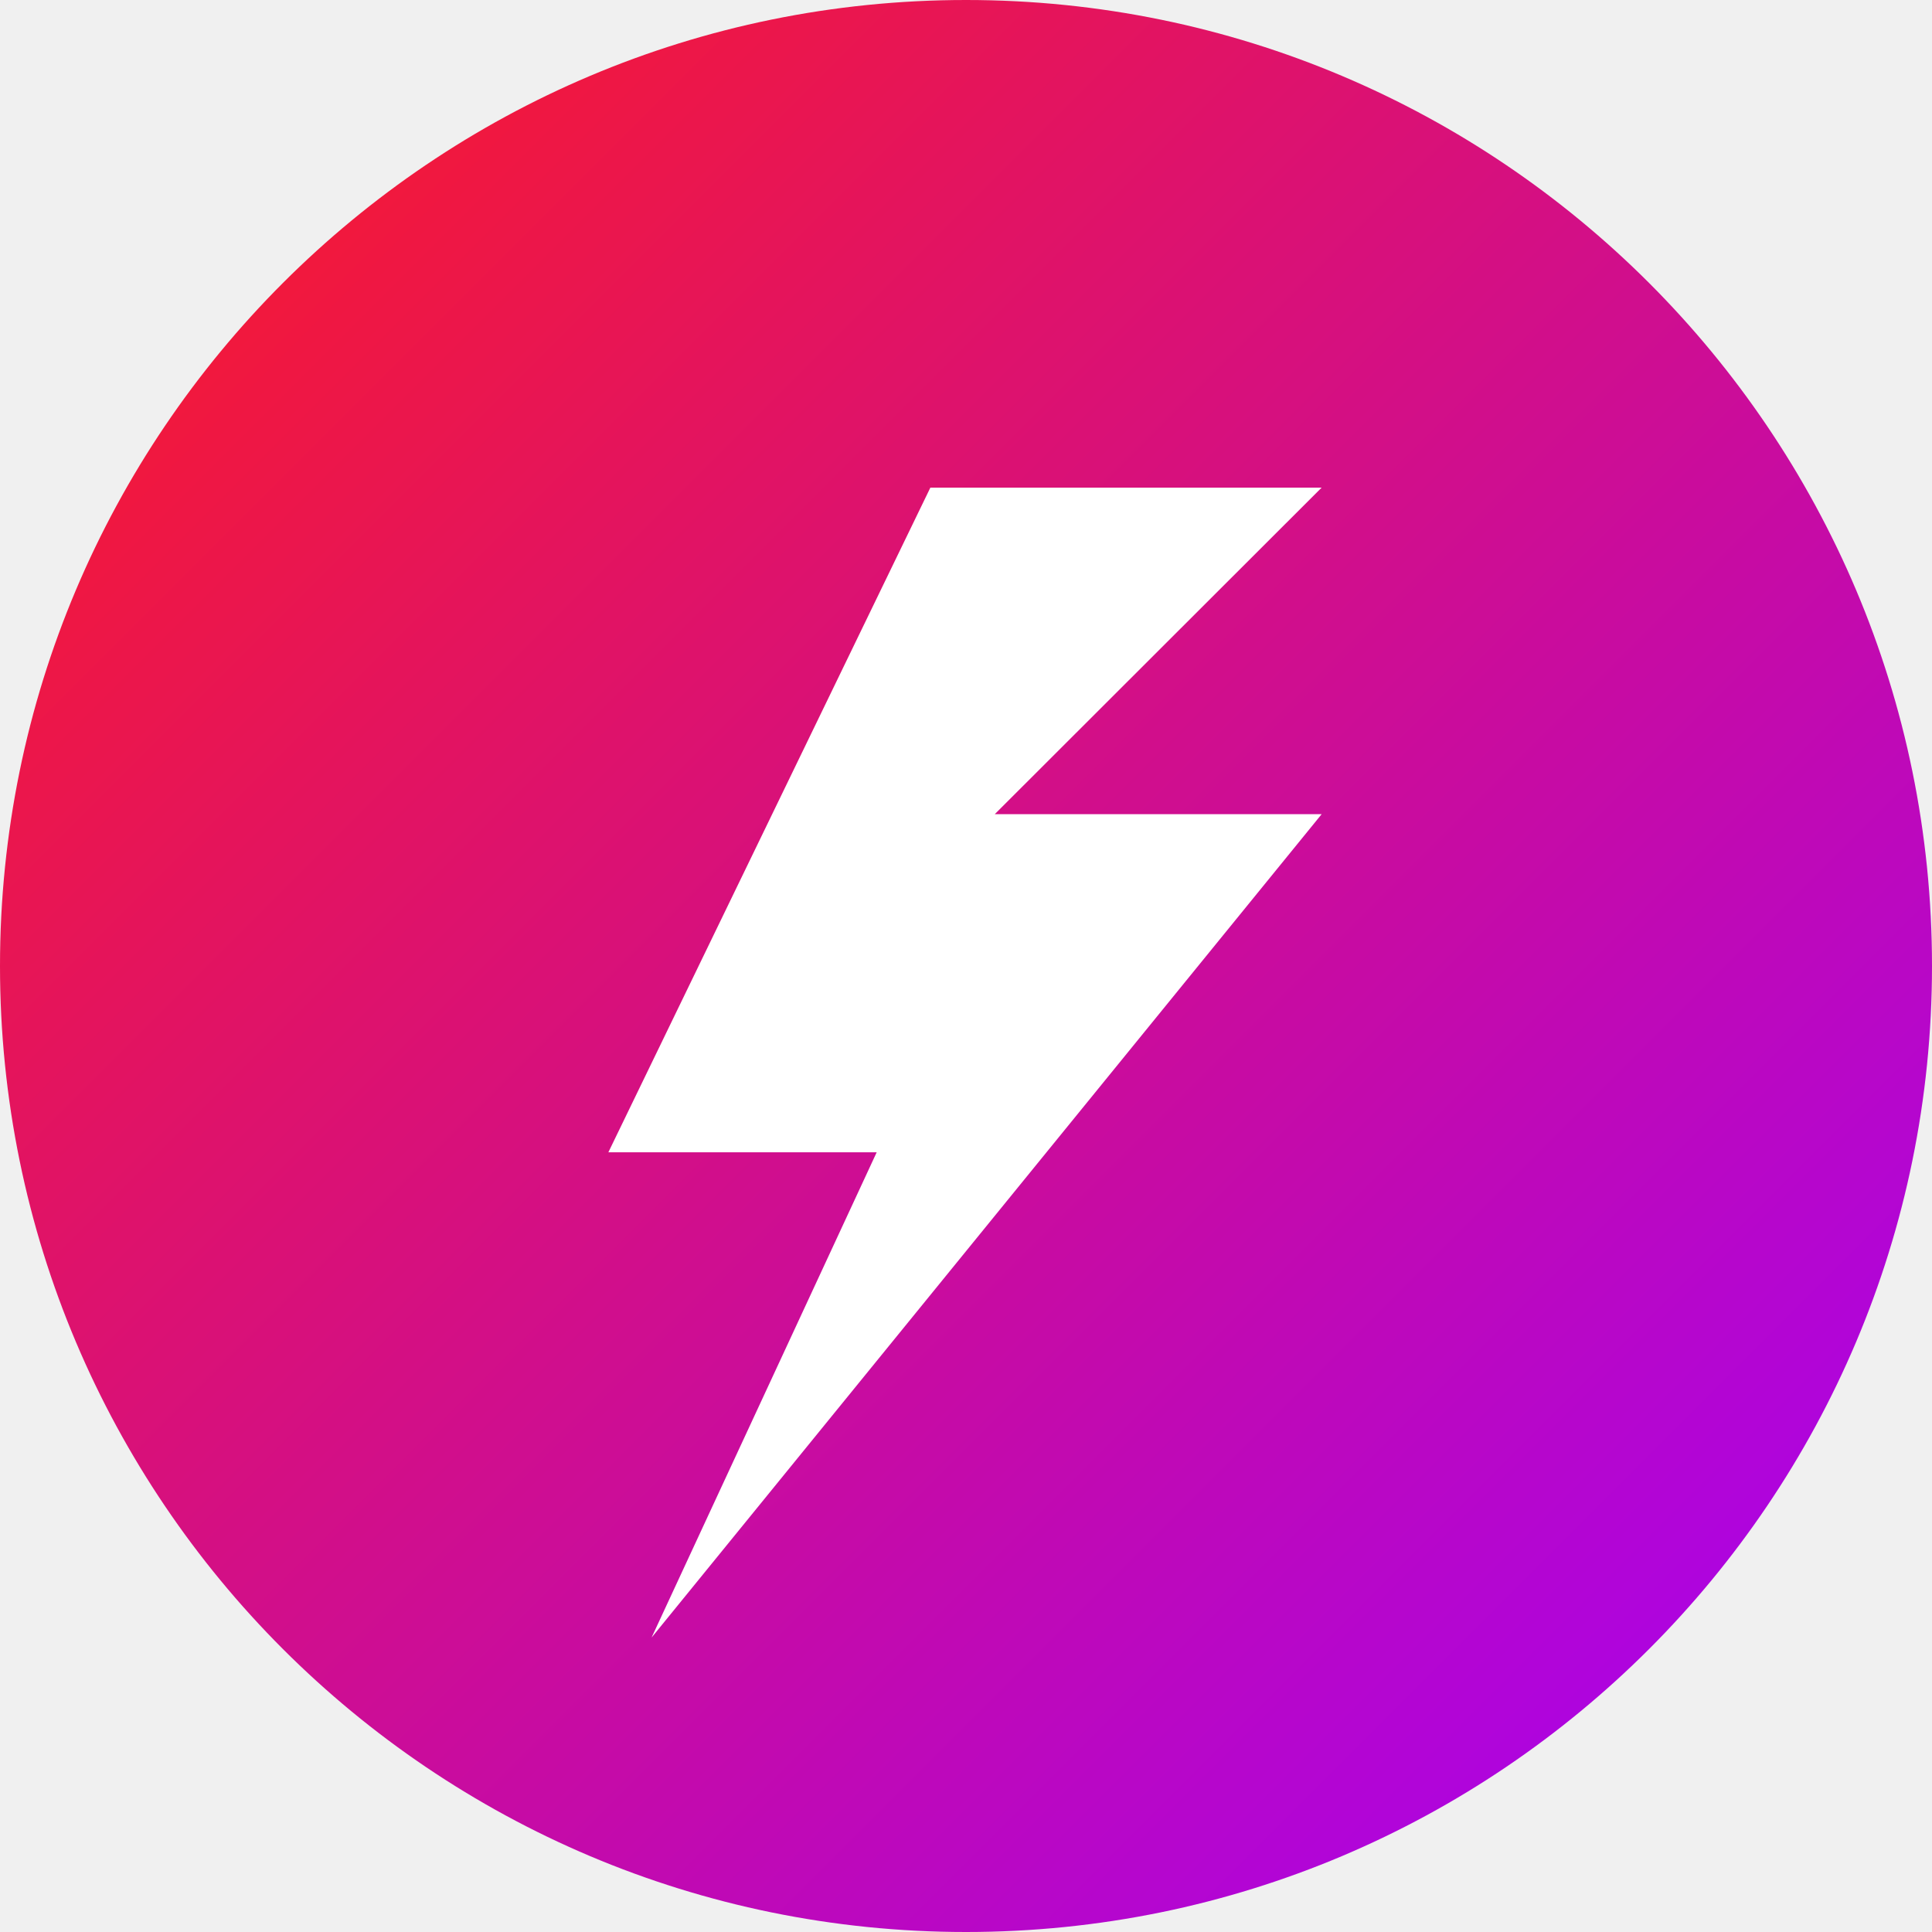
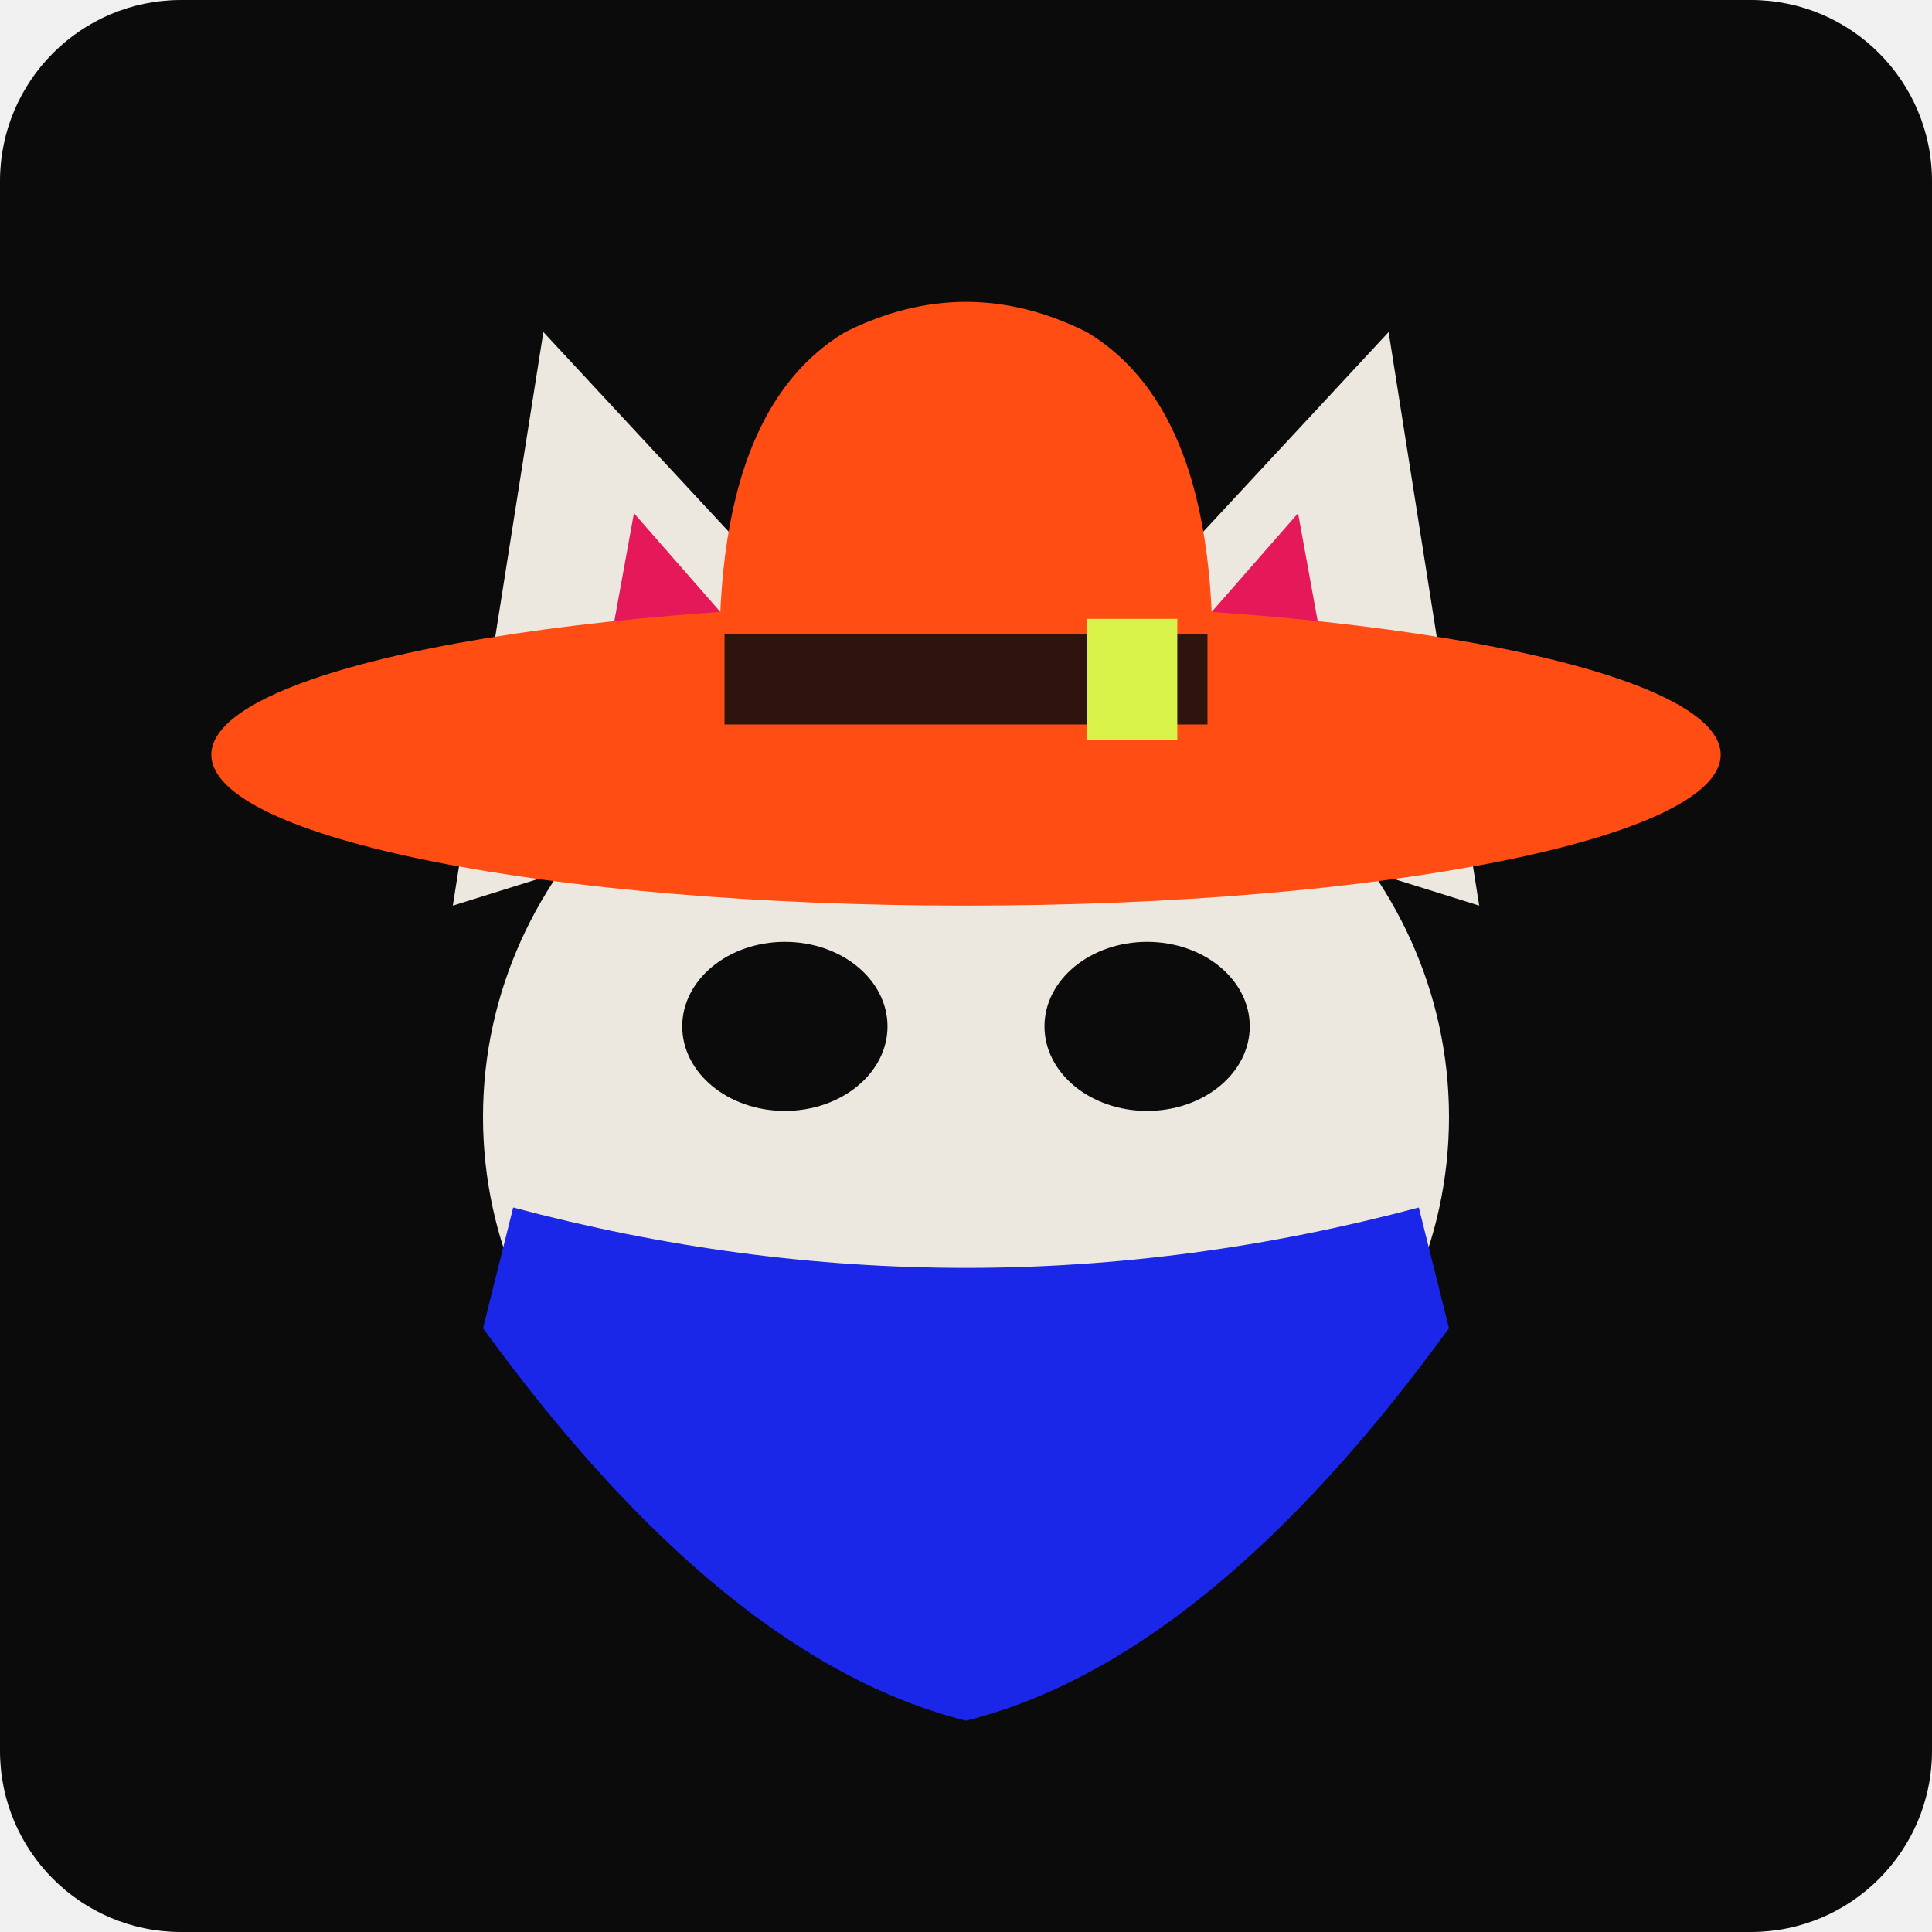
- <svg xmlns="http://www.w3.org/2000/svg" fill="none" viewBox="0 0 36 36">
-   <path fill="url(#paint0_linear)" d="M18 36C27.941 36 36 27.941 36 18C36 8.059 27.941 0 18 0C8.059 0 0 8.059 0 18C0 27.941 8.059 36 18 36Z" />
-   <path fill="#FFFFFF" d="M24.627 9.086L17.336 9.086L11.336 21.471L16.336 21.471L12.141 30.514L24.627 15.171H18.536L24.627 9.086Z" />
-   <defs>
-     <linearGradient id="paint0_linear" x1="0" y1="0" x2="36" y2="36" gradientUnits="userSpaceOnUse">
-       <stop stop-color="#FF1C1C" />
-       <stop offset="1" stop-color="#A100FF" />
-     </linearGradient>
-   </defs>
+ <svg xmlns="http://www.w3.org/2000/svg" viewBox="0 0 64 64" width="64" height="64" role="img" aria-label="Creative Bandit">
+   <rect width="64" height="64" rx="6" fill="#0B0B0C" />
+   <path d="M 15 30 L 18 11 L 31 25 Z" fill="#EDE8DF" />
+   <path d="M 49 30 L 46 11 L 33 25 Z" fill="#EDE8DF" />
+   <path d="M 19 28 L 21 17 L 28 25 Z" fill="#E5195A" />
+   <path d="M 45 28 L 43 17 L 36 25 Z" fill="#E5195A" />
+   <ellipse cx="32" cy="37" rx="16" ry="15" fill="#EDE8DF" />
+   <ellipse cx="26" cy="34" rx="3.4" ry="2.8" fill="#0B0B0C" />
+   <ellipse cx="38" cy="34" rx="3.4" ry="2.8" fill="#0B0B0C" />
+   <path d="M 17 40 Q 32 44 47 40 L 48 44 Q 40 55 32 57 Q 24 55 16 44 Z" fill="#1B27E8" />
+   <ellipse cx="32" cy="25" rx="25" ry="5" fill="#FF4D14" />
+   <path d="M 24 25 Q 23 14 28 11 Q 32 9 36 11 Q 41 14 40 25 Z" fill="#FF4D14" />
+   <rect x="24" y="21" width="16" height="3" fill="#0B0B0C" opacity="0.85" />
+   <rect x="36" y="20.5" width="3" height="4" fill="#D9F24A" />
</svg>
